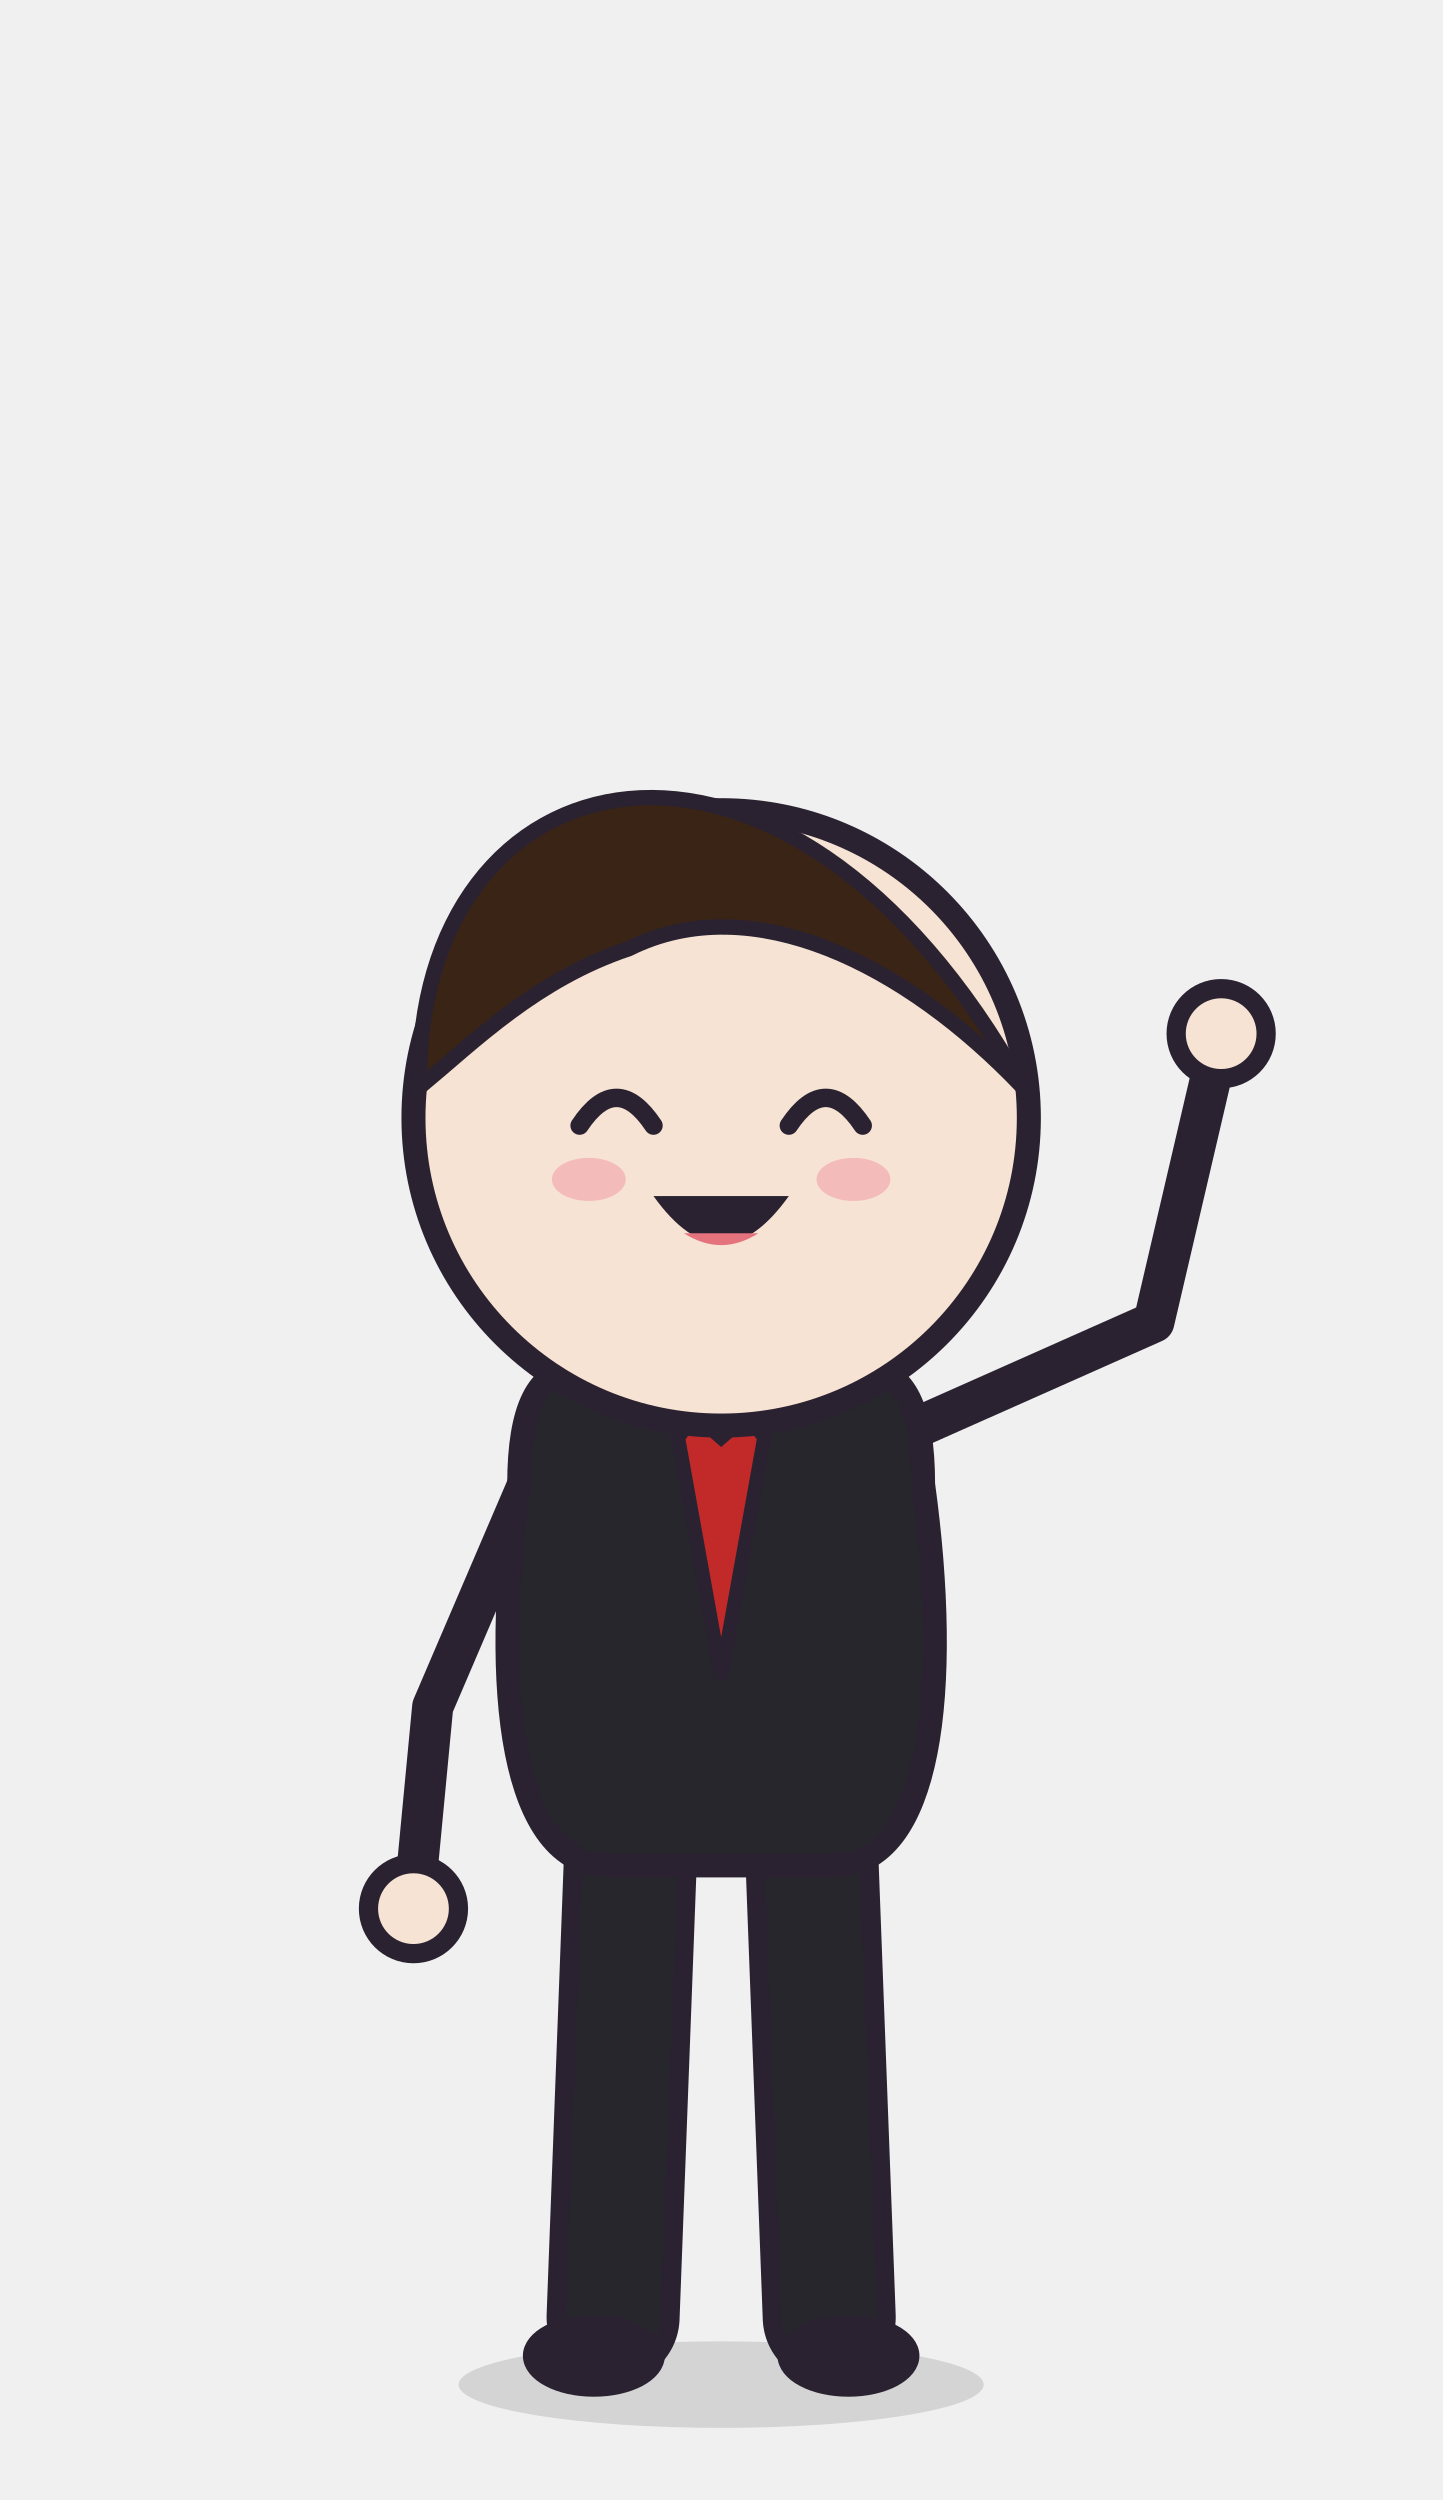
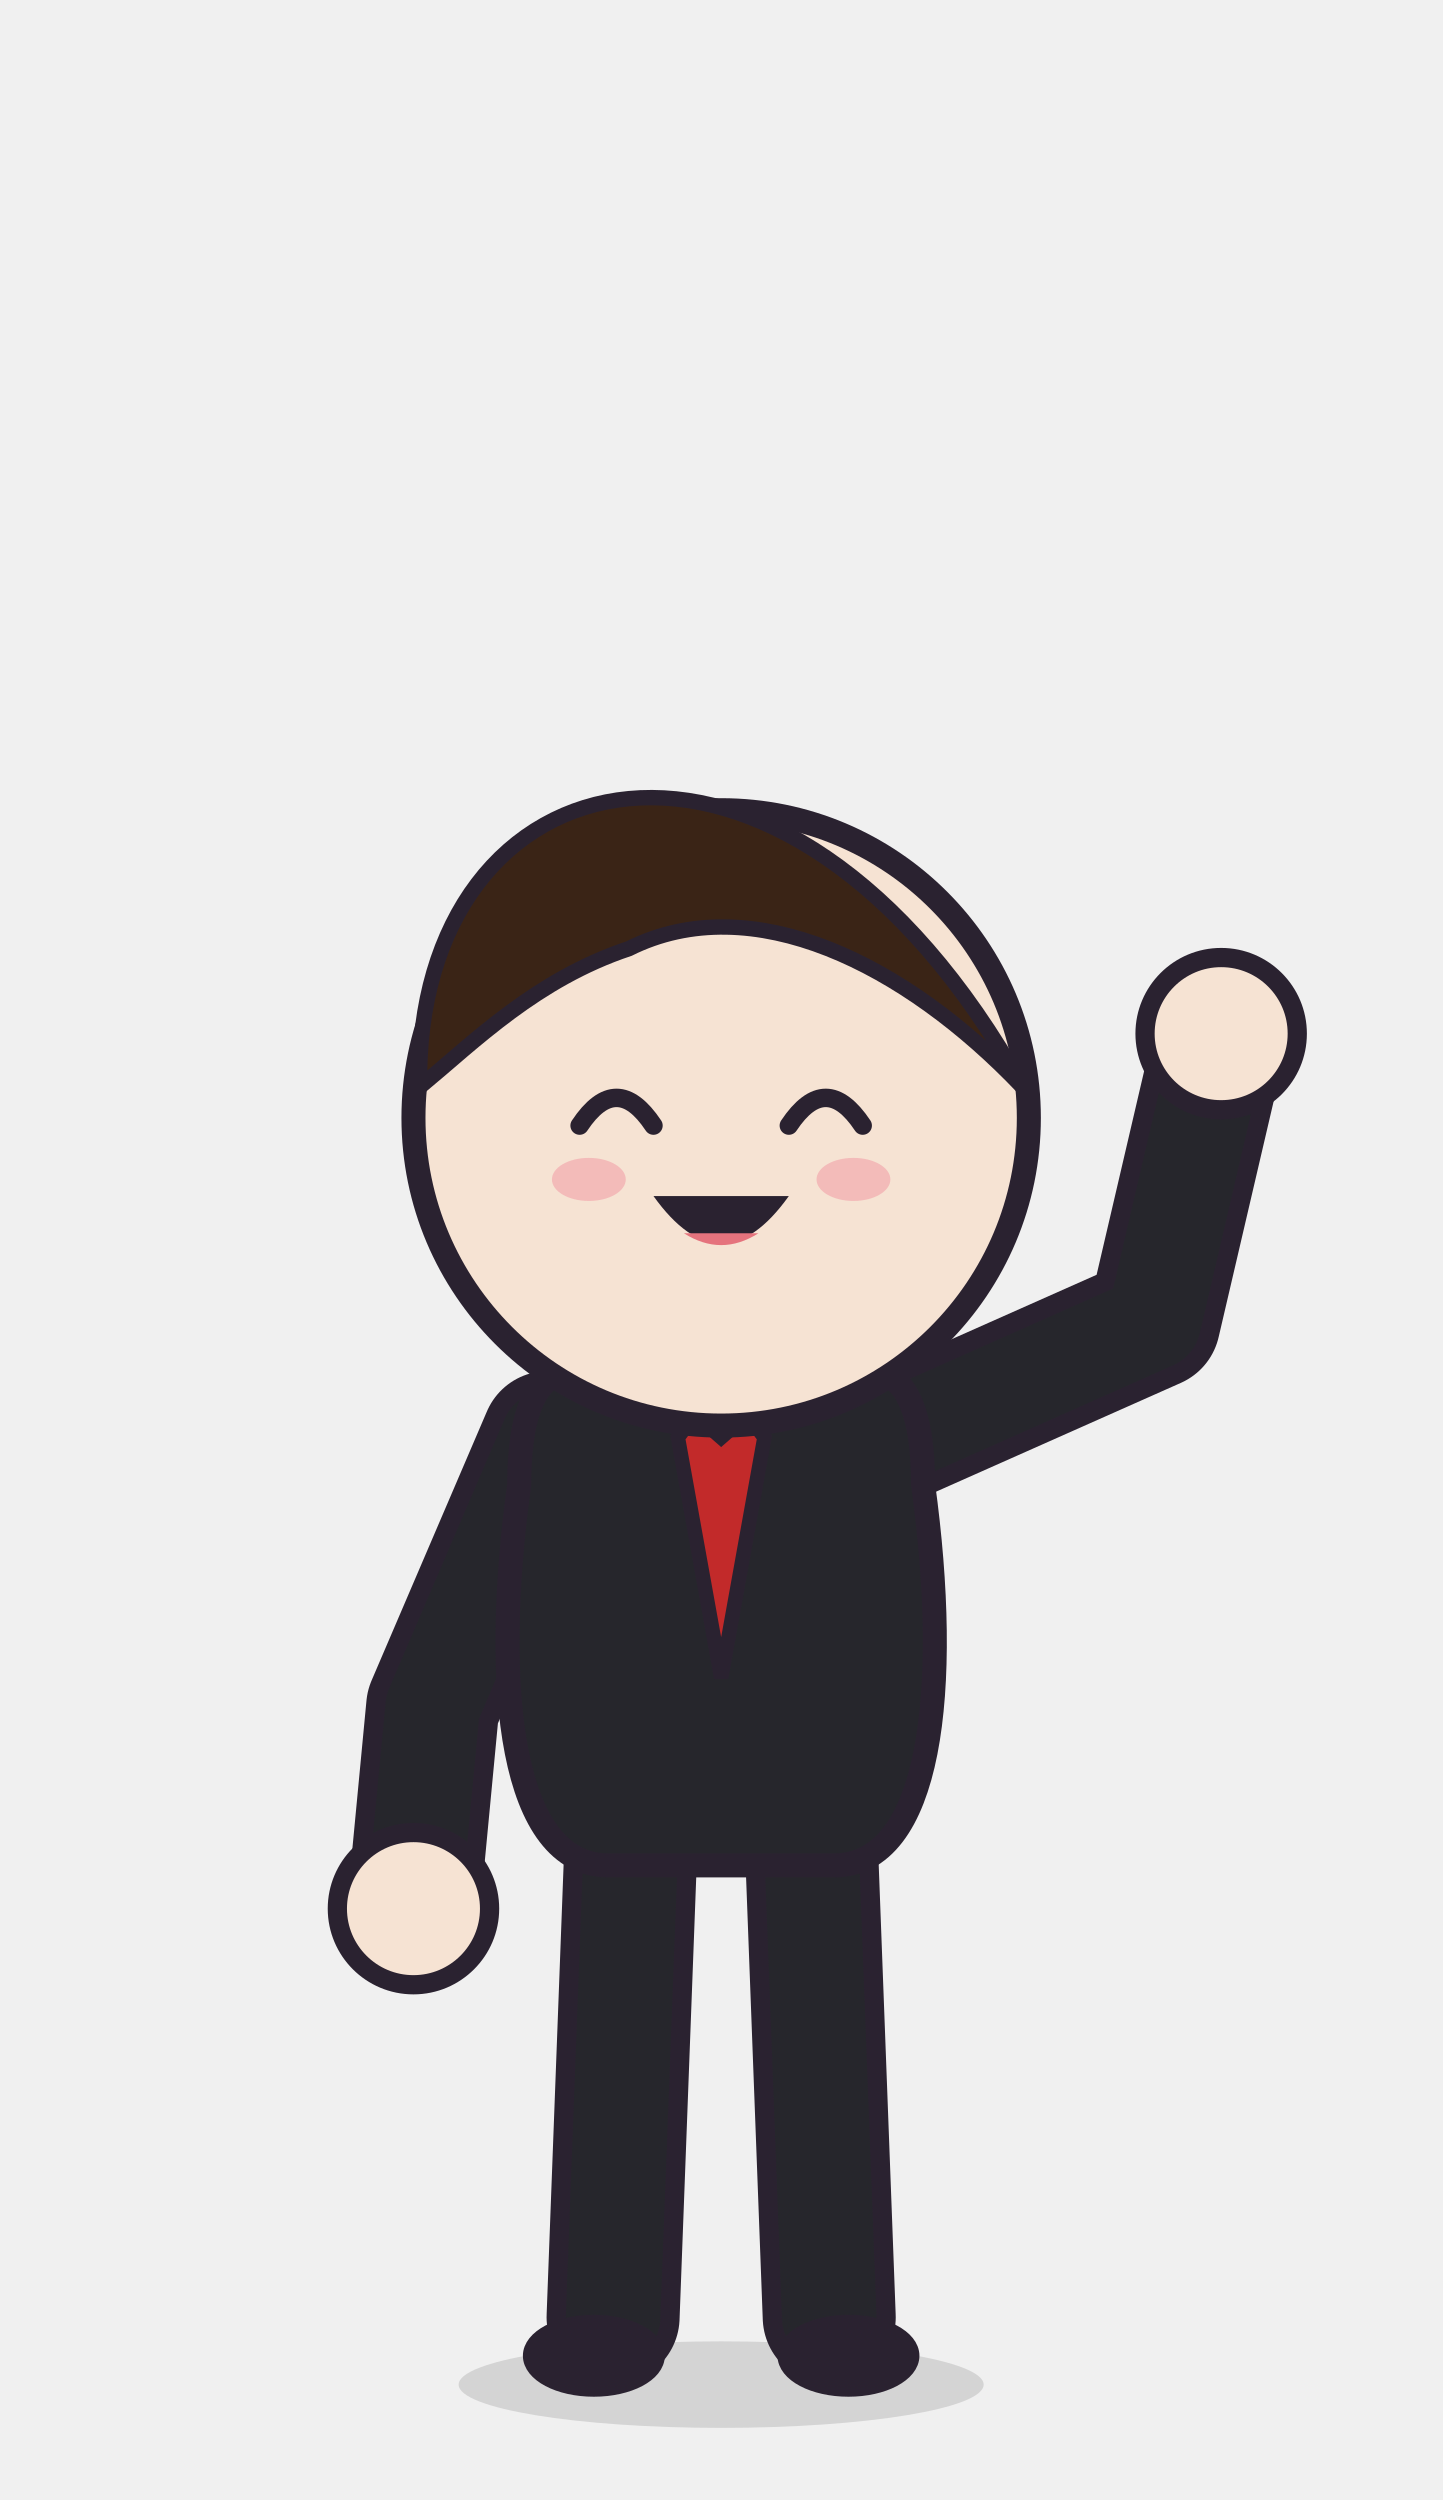
<svg xmlns="http://www.w3.org/2000/svg" viewBox="0 0 300 520" width="300" height="520">
  <ellipse cx="150" cy="496" rx="54.6" ry="9" fill="#000" opacity="0.12" />
-   <path d="M131.52 376 L127.52 482 M168.48 376 L172.48 482" stroke="#2a2230" stroke-width="27.665" stroke-linecap="round" />
-   <path d="M131.52 376 L127.52 482 M168.48 376 L172.48 482" stroke="#26262c" stroke-width="19.665" stroke-linecap="round" />
+   <path d="M131.52 376 L127.52 482 M168.48 376 L172.48 482" stroke="#2a2230" stroke-width="27.665" stroke-linecap="round" stroke-linejoin="round" fill="none" />
+   <path d="M131.52 376 L127.52 482 M168.48 376 L172.48 482" stroke="#26262c" stroke-width="19.665" stroke-linecap="round" stroke-linejoin="round" fill="none" />
  <ellipse cx="123.52" cy="490" rx="13.26" ry="7.02" fill="#2a2230" stroke="#2a2230" stroke-width="3" />
  <ellipse cx="176.48" cy="490" rx="13.26" ry="7.02" fill="#2a2230" stroke="#2a2230" stroke-width="3" />
-   <path d="M114 299 L90 355 L86 397" stroke="#2a2230" stroke-width="8.55" stroke-linecap="round" stroke-linejoin="round" fill="none" />
-   <path d="M186 299 L240 275 L254 215" stroke="#2a2230" stroke-width="8.55" stroke-linecap="round" stroke-linejoin="round" fill="none" />
-   <circle cx="86" cy="397" r="9.36" fill="#f6e3d3" stroke="#2a2230" stroke-width="4" />
-   <circle cx="254" cy="215" r="9.36" fill="#f6e3d3" stroke="#2a2230" stroke-width="4" />
+   <path d="M114 299 L90 355 L86 397" stroke="#2a2230" stroke-width="27.665" stroke-linecap="round" stroke-linejoin="round" fill="none" />
+   <path d="M114 299 L90 355 L86 397" stroke="#26262c" stroke-width="19.665" stroke-linecap="round" stroke-linejoin="round" fill="none" />
+   <path d="M186 299 L240 275 L254 215" stroke="#2a2230" stroke-width="27.665" stroke-linecap="round" stroke-linejoin="round" fill="none" />
+   <path d="M186 299 L240 275 L254 215" stroke="#26262c" stroke-width="19.665" stroke-linecap="round" stroke-linejoin="round" fill="none" />
+   <circle cx="86" cy="397" r="15.832" fill="#f6e3d3" stroke="#2a2230" stroke-width="4" />
+   <circle cx="254" cy="215" r="15.832" fill="#f6e3d3" stroke="#2a2230" stroke-width="4" />
  <path d="M119.76 285 Q108 285 108 308.75 C102.12 351.5 106.32 388 126.48 388 H173.52 C193.68 388 197.88 351.5 192 308.75 Q192 285 180.24 285 z" fill="#26262c" stroke="#2a2230" stroke-width="5" />
  <path d="M150 287 l-9 12 l9 50 l9 -50 z" fill="#c22a2a" stroke="#2a2230" stroke-width="3" />
  <path d="M134 285 l16 14 l16 -14" fill="#fff" stroke="#2a2230" stroke-width="3" />
  <circle cx="150" cy="232.52" r="64" fill="#f6e3d3" stroke="#2a2230" stroke-width="5" />
  <path d="M87.28 226.12 C86 155.72, 162.8 136.52, 212.72 226.12 C188.4 200.52, 156.4 184.52, 130.8 197.32 C111.6 203.72, 98.8 216.52, 87.28 226.12 z" fill="#3a2416" stroke="#2a2230" stroke-width="3.2" />
  <path d="M120.56 234.12 q7.68 -11.52 15.36 0 M164.08 234.12 q7.68 -11.52 15.36 0" stroke="#2a2230" stroke-width="3.84" fill="none" stroke-linecap="round" />
  <path d="M135.92 248.776 q14.08 19.712 28.16 0 z" fill="#2a2230" />
  <path d="M142.256 256.52 q7.744 4.928 15.488 0" fill="#e5737d" />
  <ellipse cx="122.48" cy="245.32" rx="7.68" ry="4.48" fill="#f2a0a8" opacity="0.6" />
  <ellipse cx="177.52" cy="245.32" rx="7.68" ry="4.48" fill="#f2a0a8" opacity="0.6" />
</svg>
